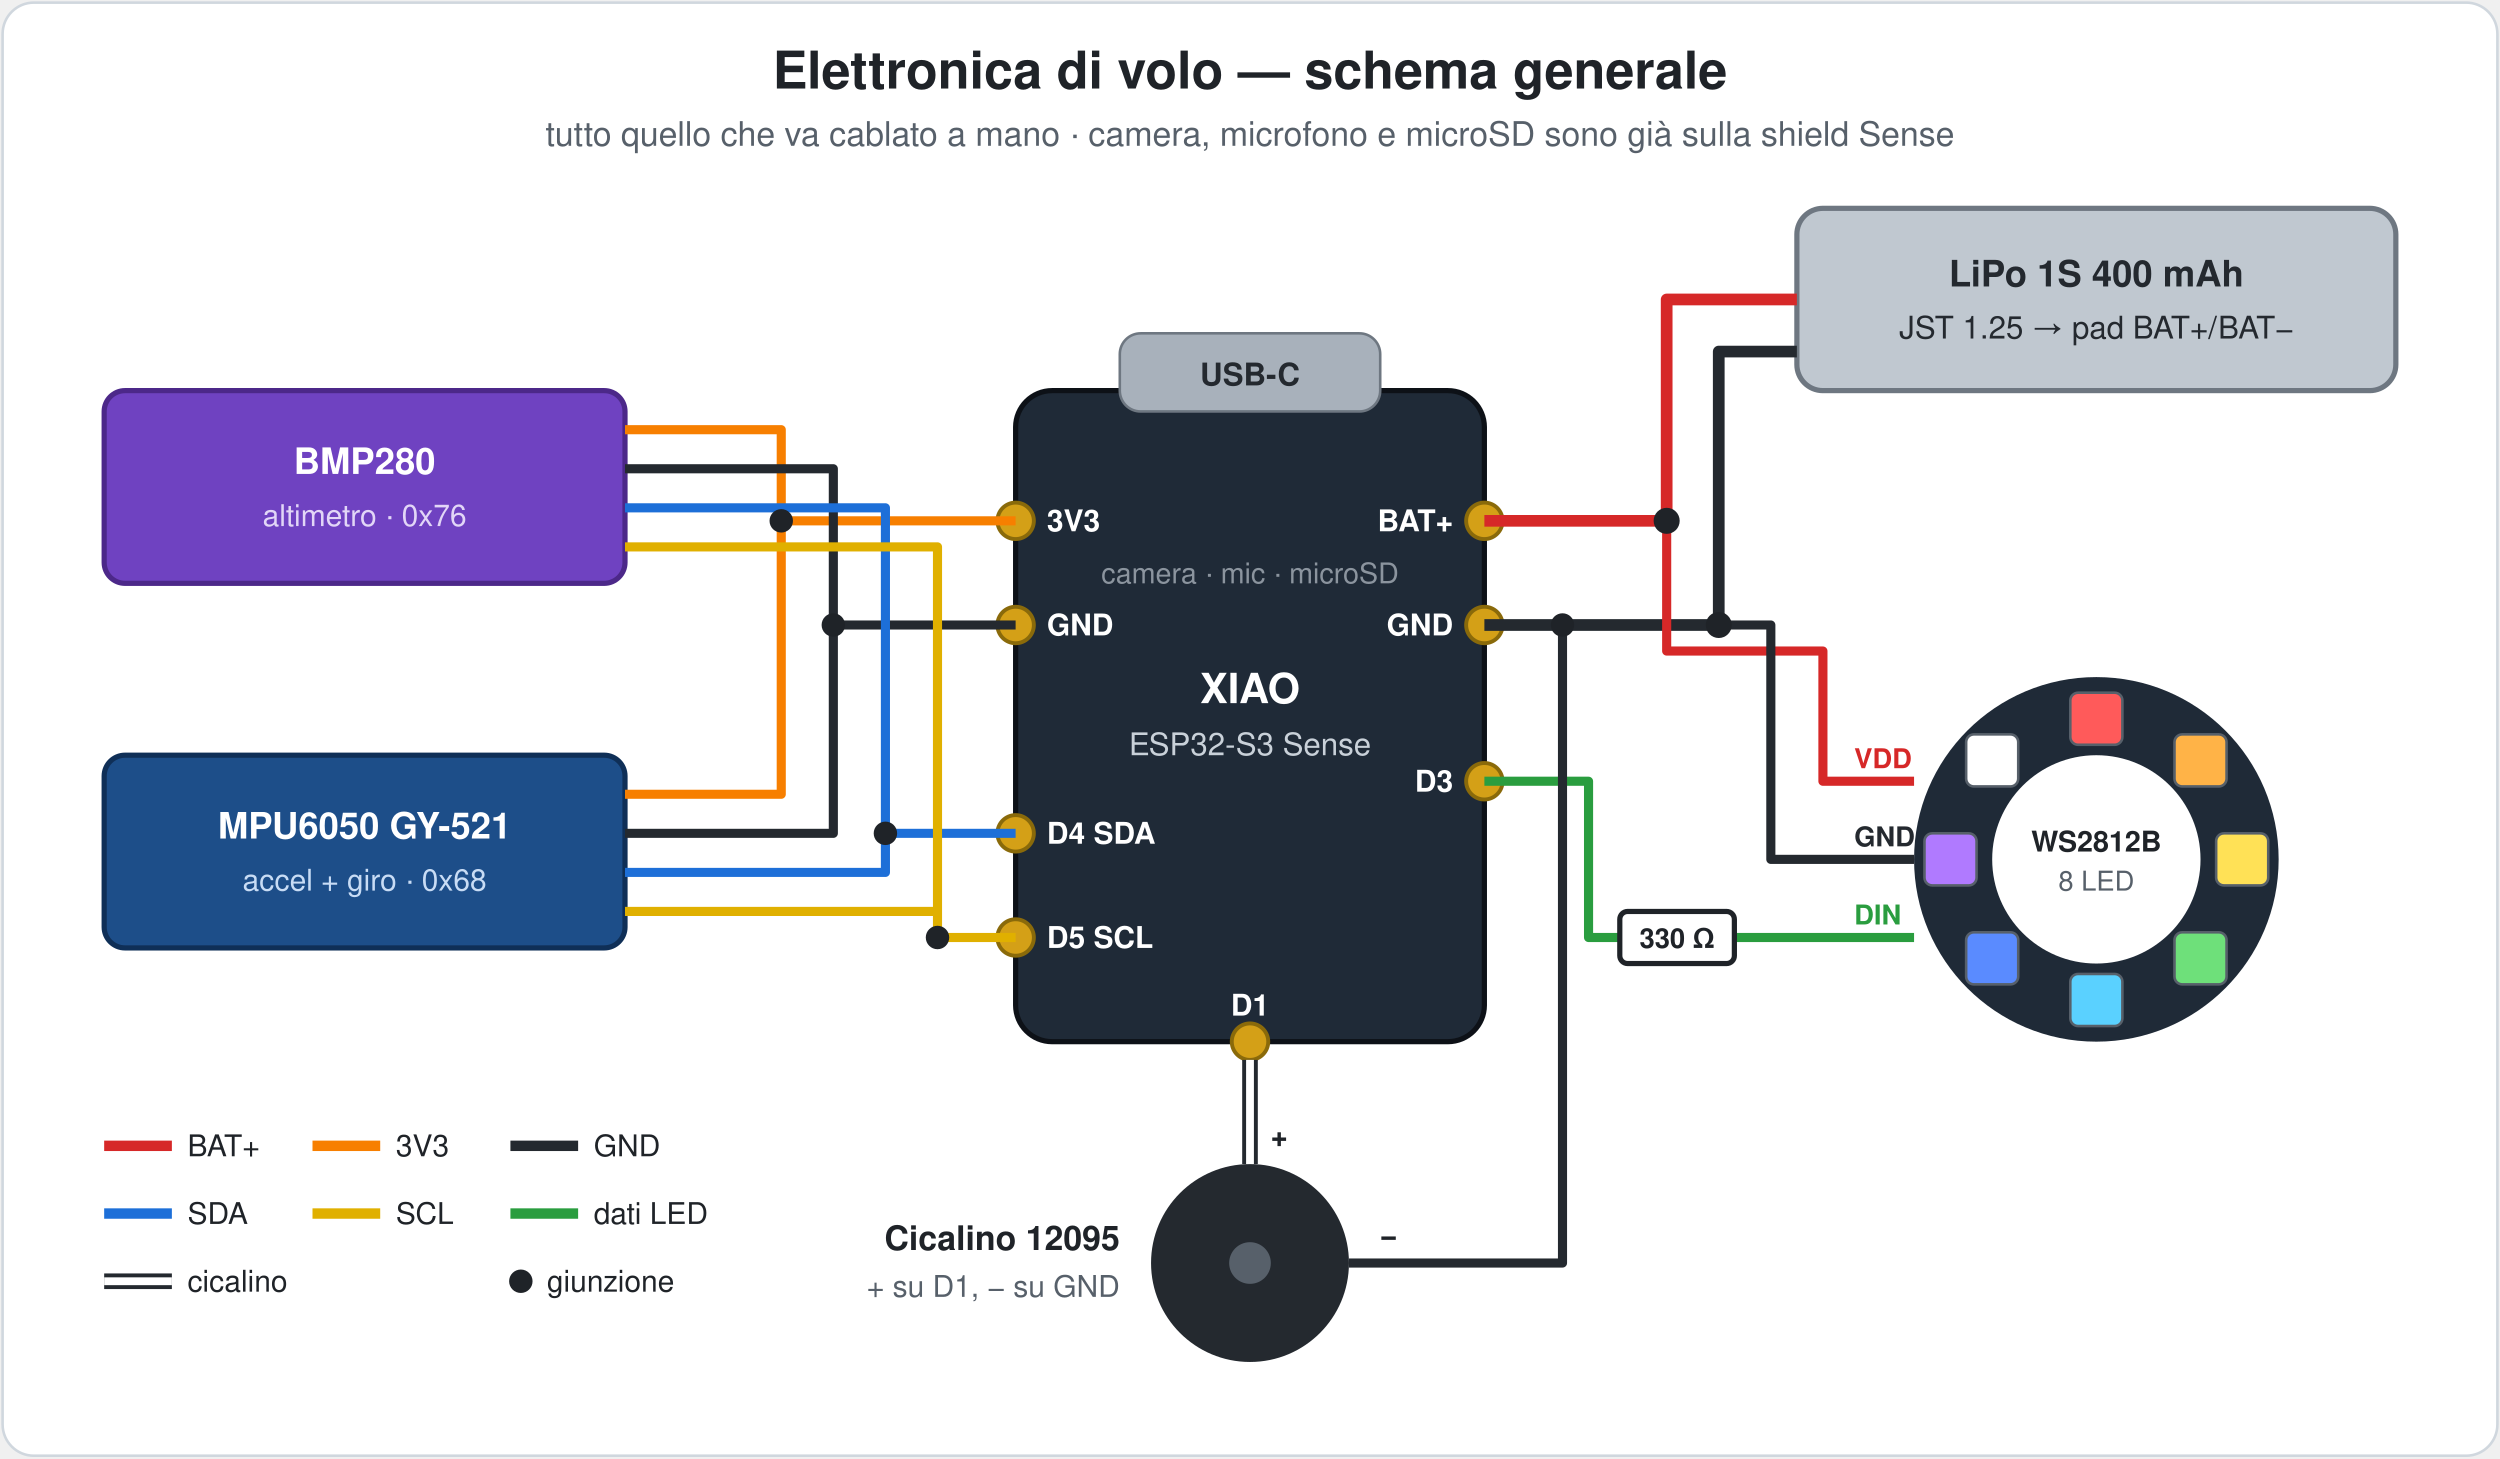
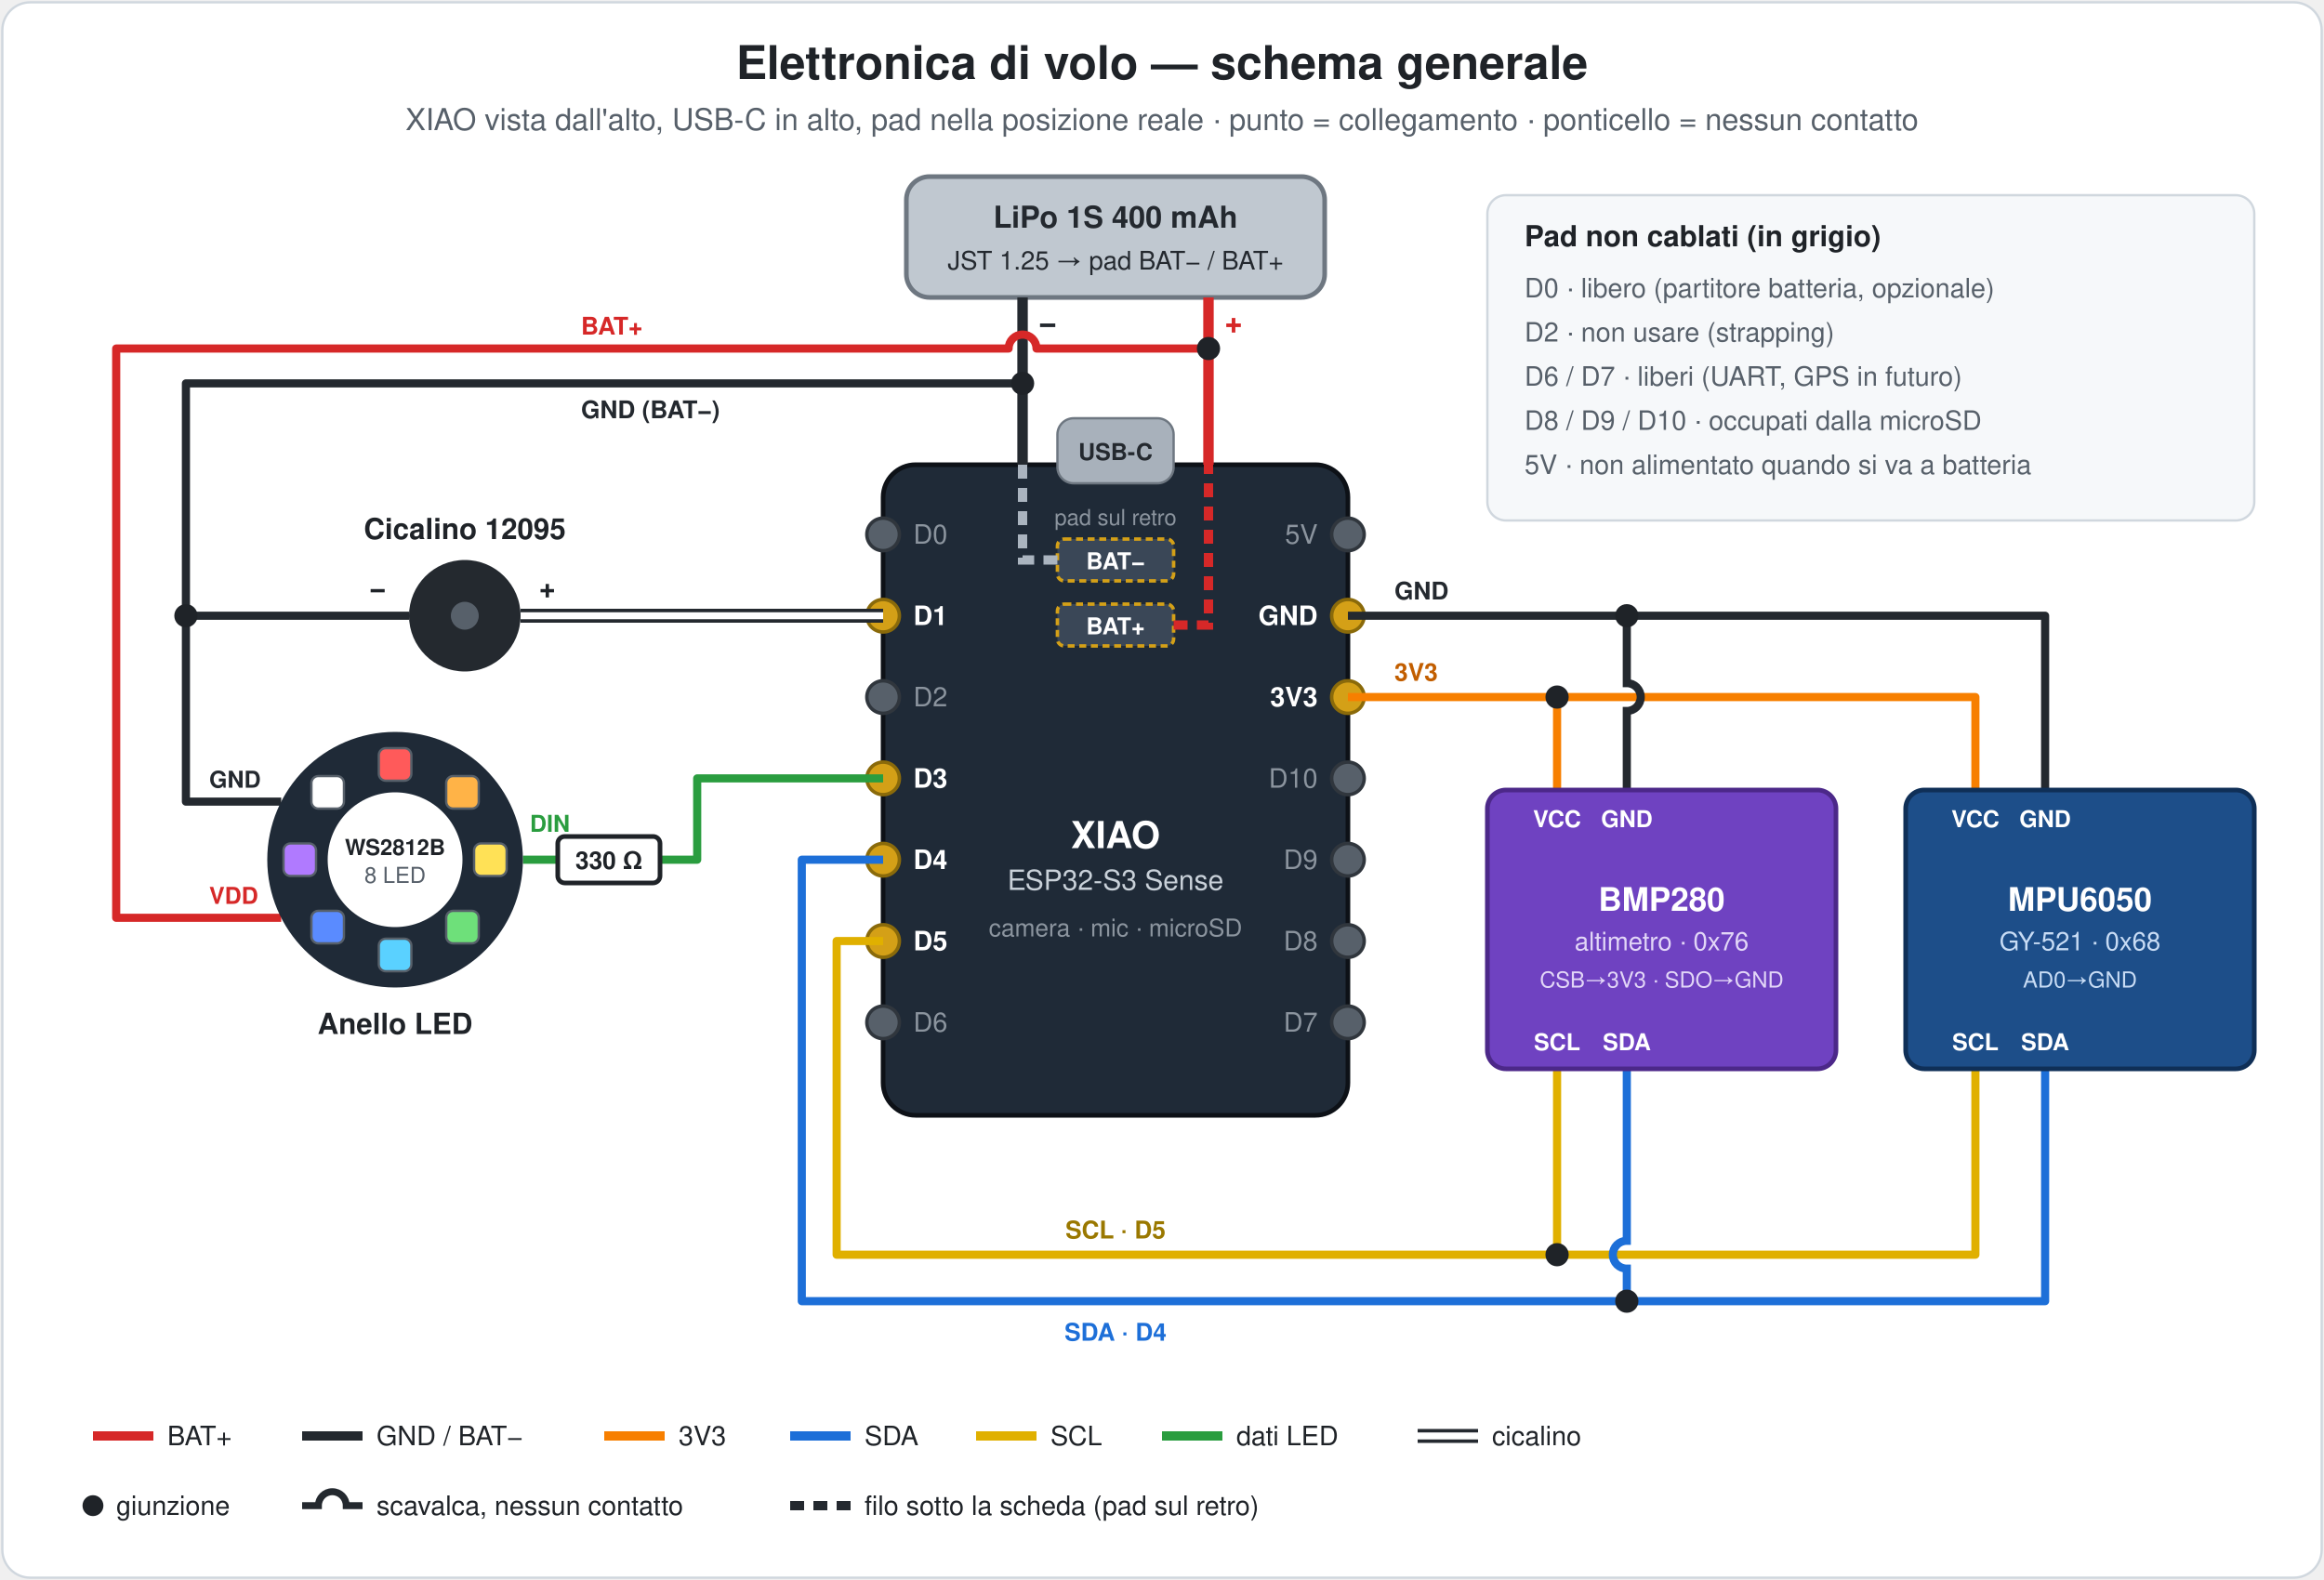
- <svg xmlns="http://www.w3.org/2000/svg" viewBox="0 0 960 560" width="960" height="560" font-family="Segoe UI, Helvetica, Arial, sans-serif">
-   <rect x="1" y="1" width="958" height="558" rx="12" fill="#ffffff" stroke="#d0d7de" />
-   <text x="480" y="34" text-anchor="middle" font-size="20" font-weight="700" fill="#1f2328">Elettronica di volo — schema generale</text>
-   <text x="480" y="56" text-anchor="middle" font-size="13" fill="#57606a">tutto quello che va cablato a mano · camera, microfono e microSD sono già sulla shield Sense</text>
-   <rect x="390" y="150" width="180" height="250" rx="14" fill="#1f2a37" stroke="#0d1117" stroke-width="2" />
-   <rect x="430" y="128" width="100" height="30" rx="8" fill="#a8b1bb" stroke="#6e7781" />
-   <text x="480" y="148" text-anchor="middle" font-size="12" font-weight="600" fill="#24292f">USB-C</text>
-   <text x="480" y="270" text-anchor="middle" font-size="16" font-weight="700" fill="#ffffff">XIAO</text>
-   <text x="480" y="290" text-anchor="middle" font-size="12" fill="#c9d1d9">ESP32-S3 Sense</text>
-   <text x="480" y="224" text-anchor="middle" font-size="11" fill="#8b949e">camera · mic · microSD</text>
+ <svg xmlns="http://www.w3.org/2000/svg" viewBox="0 0 1000 680" width="1000" height="680" font-family="Segoe UI, Helvetica, Arial, sans-serif">
+   <rect x="1" y="1" width="998" height="678" rx="12" fill="#ffffff" stroke="#d0d7de" />
+   <text x="500" y="34" text-anchor="middle" font-size="20" font-weight="700" fill="#1f2328">Elettronica di volo — schema generale</text>
+   <text x="500" y="56" text-anchor="middle" font-size="13" fill="#57606a">XIAO vista dall'alto, USB-C in alto, pad nella posizione reale · punto = collegamento · ponticello = nessun contatto</text>
+   <rect x="390" y="76" width="180" height="52" rx="10" fill="#c0c8d0" stroke="#6e7781" stroke-width="2" />
+   <text x="480" y="98" text-anchor="middle" font-size="13" font-weight="700" fill="#24292f">LiPo 1S 400 mAh</text>
+   <text x="480" y="116" text-anchor="middle" font-size="11" fill="#24292f">JST 1.25 → pad BAT− / BAT+</text>
+   <text x="447" y="143" font-size="13" font-weight="700" fill="#24292f">−</text>
+   <text x="527" y="143" font-size="13" font-weight="700" fill="#d62828">+</text>
+   <rect x="380" y="200" width="200" height="280" rx="14" fill="#1f2a37" stroke="#0d1117" stroke-width="2" />
+   <rect x="455" y="180" width="50" height="28" rx="7" fill="#a8b1bb" stroke="#6e7781" />
+   <text x="480" y="198" text-anchor="middle" font-size="10" font-weight="600" fill="#24292f">USB-C</text>
+   <text x="480" y="365" text-anchor="middle" font-size="16" font-weight="700" fill="#ffffff">XIAO</text>
+   <text x="480" y="383" text-anchor="middle" font-size="12" fill="#c9d1d9">ESP32-S3 Sense</text>
+   <text x="480" y="403" text-anchor="middle" font-size="10.5" fill="#8b949e">camera · mic · microSD</text>
+   <text x="480" y="226" text-anchor="middle" font-size="9.5" fill="#8b949e">pad sul retro</text>
+   <g fill="#3a4757" stroke="#d4a017" stroke-width="1.5" stroke-dasharray="3 2">
+     <rect x="455" y="232" width="50" height="18" rx="3" />
+     <rect x="455" y="260" width="50" height="18" rx="3" />
+   </g>
+   <g font-size="10" font-weight="700" fill="#ffffff" text-anchor="middle">
+     <text x="480" y="245">BAT−</text>
+     <text x="480" y="273">BAT+</text>
+   </g>
+   <g fill="#57606a" stroke="#30363d" stroke-width="1.5">
+     <circle cx="380" cy="230" r="7" />
+     <circle cx="380" cy="300" r="7" />
+     <circle cx="380" cy="440" r="7" />
+     <circle cx="580" cy="230" r="7" />
+     <circle cx="580" cy="335" r="7" />
+     <circle cx="580" cy="370" r="7" />
+     <circle cx="580" cy="405" r="7" />
+     <circle cx="580" cy="440" r="7" />
+   </g>
  <g fill="#d4a017" stroke="#8a6a0a" stroke-width="1.5">
-     <circle cx="390" cy="200" r="7" />
-     <circle cx="390" cy="240" r="7" />
-     <circle cx="390" cy="320" r="7" />
-     <circle cx="390" cy="360" r="7" />
-     <circle cx="570" cy="200" r="7" />
-     <circle cx="570" cy="240" r="7" />
-     <circle cx="570" cy="300" r="7" />
+     <circle cx="380" cy="265" r="7" />
+     <circle cx="380" cy="335" r="7" />
+     <circle cx="380" cy="370" r="7" />
+     <circle cx="380" cy="405" r="7" />
+     <circle cx="580" cy="265" r="7" />
+     <circle cx="580" cy="300" r="7" />
  </g>
-   <g font-size="11.5" fill="#ffffff" font-weight="600">
-     <text x="402" y="204">3V3</text>
-     <text x="402" y="244">GND</text>
-     <text x="402" y="324">D4 SDA</text>
-     <text x="402" y="364">D5 SCL</text>
-     <text x="558" y="204" text-anchor="end">BAT+</text>
-     <text x="558" y="244" text-anchor="end">GND</text>
-     <text x="558" y="304" text-anchor="end">D3</text>
+   <g font-size="11.5">
+     <text x="393" y="234" fill="#8b949e">D0</text>
+     <text x="393" y="269" fill="#ffffff" font-weight="700">D1</text>
+     <text x="393" y="304" fill="#8b949e">D2</text>
+     <text x="393" y="339" fill="#ffffff" font-weight="700">D3</text>
+     <text x="393" y="374" fill="#ffffff" font-weight="700">D4</text>
+     <text x="393" y="409" fill="#ffffff" font-weight="700">D5</text>
+     <text x="393" y="444" fill="#8b949e">D6</text>
  </g>
-   <circle cx="480" cy="400" r="7" fill="#d4a017" stroke="#8a6a0a" stroke-width="1.5" />
-   <text x="480" y="390" text-anchor="middle" font-size="11.5" fill="#ffffff" font-weight="600">D1</text>
-   <rect x="690" y="80" width="230" height="70" rx="10" fill="#c0c8d0" stroke="#6e7781" stroke-width="2" />
-   <text x="805" y="110" text-anchor="middle" font-size="14" font-weight="700" fill="#24292f">LiPo 1S 400 mAh</text>
-   <text x="805" y="130" text-anchor="middle" font-size="12" fill="#24292f">JST 1.25 → pad BAT+/BAT−</text>
-   <path d="M570 200 L 640 200 L 640 115 L 690 115" fill="none" stroke="#d62828" stroke-width="4.5" stroke-linejoin="round" />
-   <path d="M570 240 L 660 240 L 660 135 L 690 135" fill="none" stroke="#24292f" stroke-width="4.5" stroke-linejoin="round" />
-   <circle cx="805" cy="330" r="70" fill="#1f2a37" />
-   <circle cx="805" cy="330" r="40" fill="#ffffff" />
+   <g font-size="11.5" text-anchor="end">
+     <text x="567" y="234" fill="#8b949e">5V</text>
+     <text x="567" y="269" fill="#ffffff" font-weight="700">GND</text>
+     <text x="567" y="304" fill="#ffffff" font-weight="700">3V3</text>
+     <text x="567" y="339" fill="#8b949e">D10</text>
+     <text x="567" y="374" fill="#8b949e">D9</text>
+     <text x="567" y="409" fill="#8b949e">D8</text>
+     <text x="567" y="444" fill="#8b949e">D7</text>
+   </g>
+   <path d="M455 241 L 440 241 L 440 200" fill="none" stroke="#aab4bf" stroke-width="4" stroke-dasharray="6 4" />
+   <path d="M505 269 L 520 269 L 520 200" fill="none" stroke="#d62828" stroke-width="4" stroke-dasharray="6 4" />
+   <path d="M440 200 L 440 128" fill="none" stroke="#24292f" stroke-width="4.5" />
+   <path d="M520 200 L 520 128" fill="none" stroke="#d62828" stroke-width="4.5" />
+   <path d="M440 165 L 80 165 L 80 345 L 121 345" fill="none" stroke="#24292f" stroke-width="3.5" stroke-linejoin="round" />
+   <path d="M121 395 L 50 395 L 50 150 L 434 150 A 6 6 0 0 1 446 150 L 520 150" fill="none" stroke="#d62828" stroke-width="3.5" stroke-linejoin="round" />
+   <text x="250" y="144" font-size="10.5" font-weight="600" fill="#d62828">BAT+</text>
+   <text x="250" y="180" font-size="10.5" font-weight="600" fill="#24292f">GND (BAT−)</text>
+   <path d="M80 265 L 176 265" stroke="#24292f" stroke-width="3.5" />
+   <path d="M224 265 L 380 265" stroke="#24292f" stroke-width="6" />
+   <path d="M224 265 L 380 265" stroke="#ffffff" stroke-width="3" />
+   <circle cx="200" cy="265" r="24" fill="#24292f" />
+   <circle cx="200" cy="265" r="6" fill="#57606a" />
+   <text x="200" y="232" text-anchor="middle" font-size="12.5" font-weight="700" fill="#1f2328">Cicalino 12095</text>
+   <text x="166" y="257" text-anchor="end" font-size="12" font-weight="700" fill="#1f2328">−</text>
+   <text x="232" y="257" font-size="12" font-weight="700" fill="#1f2328">+</text>
+   <path d="M380 335 L 300 335 L 300 370 L 225 370" fill="none" stroke="#2a9d3f" stroke-width="3.5" stroke-linejoin="round" />
+   <rect x="240" y="360" width="44" height="20" rx="3" fill="#ffffff" stroke="#1f2328" stroke-width="2" />
+   <text x="262" y="374" text-anchor="middle" font-size="10.5" font-weight="700" fill="#1f2328">330 Ω</text>
+   <circle cx="170" cy="370" r="55" fill="#1f2a37" />
+   <circle cx="170" cy="370" r="29" fill="#ffffff" />
  <g stroke="#57606a" stroke-width="1">
-     <rect x="795" y="266" width="20" height="20" rx="3" fill="#ff5a5a" />
-     <rect x="835" y="282" width="20" height="20" rx="3" fill="#ffb347" />
-     <rect x="851" y="320" width="20" height="20" rx="3" fill="#ffe156" />
-     <rect x="835" y="358" width="20" height="20" rx="3" fill="#6ee07a" />
-     <rect x="795" y="374" width="20" height="20" rx="3" fill="#5ad1ff" />
-     <rect x="755" y="358" width="20" height="20" rx="3" fill="#5a8bff" />
-     <rect x="739" y="320" width="20" height="20" rx="3" fill="#b07aff" />
-     <rect x="755" y="282" width="20" height="20" rx="3" fill="#ffffff" />
+     <rect x="163" y="322" width="14" height="14" rx="3" fill="#ff5a5a" />
+     <rect x="192" y="334" width="14" height="14" rx="3" fill="#ffb347" />
+     <rect x="204" y="363" width="14" height="14" rx="3" fill="#ffe156" />
+     <rect x="192" y="392" width="14" height="14" rx="3" fill="#6ee07a" />
+     <rect x="163" y="404" width="14" height="14" rx="3" fill="#5ad1ff" />
+     <rect x="134" y="392" width="14" height="14" rx="3" fill="#5a8bff" />
+     <rect x="122" y="363" width="14" height="14" rx="3" fill="#b07aff" />
+     <rect x="134" y="334" width="14" height="14" rx="3" fill="#ffffff" />
  </g>
-   <text x="805" y="327" text-anchor="middle" font-size="11" font-weight="700" fill="#1f2328">WS2812B</text>
-   <text x="805" y="342" text-anchor="middle" font-size="10.5" fill="#57606a">8 LED</text>
-   <path d="M640 200 L 640 250 L 700 250 L 700 300 L 735 300" fill="none" stroke="#d62828" stroke-width="3.5" stroke-linejoin="round" />
-   <circle cx="640" cy="200" r="5" fill="#1f2328" />
-   <path d="M660 240 L 680 240 L 680 330 L 735 330" fill="none" stroke="#24292f" stroke-width="3.5" stroke-linejoin="round" />
-   <circle cx="660" cy="240" r="5" fill="#1f2328" />
-   <path d="M570 300 L 610 300 L 610 360 L 735 360" fill="none" stroke="#2a9d3f" stroke-width="3.5" stroke-linejoin="round" />
-   <rect x="622" y="350" width="44" height="20" rx="3" fill="#ffffff" stroke="#1f2328" stroke-width="2" />
-   <text x="644" y="364" text-anchor="middle" font-size="10.5" font-weight="700" fill="#1f2328">330 Ω</text>
-   <text x="712" y="295" font-size="10.5" fill="#d62828" font-weight="600">VDD</text>
-   <text x="712" y="325" font-size="10.5" fill="#24292f" font-weight="600">GND</text>
-   <text x="712" y="355" font-size="10.5" fill="#2a9d3f" font-weight="600">DIN</text>
-   <rect x="40" y="150" width="200" height="74" rx="8" fill="#6f42c1" stroke="#4c2889" stroke-width="2" />
-   <text x="140" y="182" text-anchor="middle" font-size="14" font-weight="700" fill="#ffffff">BMP280</text>
-   <text x="140" y="202" text-anchor="middle" font-size="11.5" fill="#e2d6f7">altimetro · 0x76</text>
-   <rect x="40" y="290" width="200" height="74" rx="8" fill="#1d4e89" stroke="#0f2f57" stroke-width="2" />
-   <text x="140" y="322" text-anchor="middle" font-size="14" font-weight="700" fill="#ffffff">MPU6050 GY-521</text>
-   <text x="140" y="342" text-anchor="middle" font-size="11.5" fill="#c8dcf5">accel + giro · 0x68</text>
-   <path d="M390 200 L 300 200 L 300 165 L 240 165 M300 200 L 300 305 L 240 305" fill="none" stroke="#f77f00" stroke-width="3.5" stroke-linejoin="round" />
-   <path d="M390 240 L 320 240 L 320 180 L 240 180 M320 240 L 320 320 L 240 320" fill="none" stroke="#24292f" stroke-width="3.5" stroke-linejoin="round" />
-   <path d="M390 320 L 340 320 L 340 195 L 240 195 M340 320 L 340 335 L 240 335" fill="none" stroke="#1d6fd8" stroke-width="3.5" stroke-linejoin="round" />
-   <path d="M390 360 L 360 360 L 360 210 L 240 210 M360 360 L 360 350 L 240 350" fill="none" stroke="#e0b000" stroke-width="3.5" stroke-linejoin="round" />
+   <text x="170" y="368" text-anchor="middle" font-size="9.5" font-weight="700" fill="#1f2328">WS2812B</text>
+   <text x="170" y="380" text-anchor="middle" font-size="9.5" fill="#57606a">8 LED</text>
+   <g font-size="10" font-weight="600">
+     <text x="90" y="339" fill="#24292f">GND</text>
+     <text x="90" y="389" fill="#d62828">VDD</text>
+     <text x="228" y="358" fill="#2a9d3f">DIN</text>
+   </g>
+   <text x="170" y="445" text-anchor="middle" font-size="12.5" font-weight="700" fill="#1f2328">Anello LED</text>
+   <path d="M580 265 L 880 265 L 880 340" fill="none" stroke="#24292f" stroke-width="3.5" stroke-linejoin="round" />
+   <path d="M580 300 L 850 300 L 850 340" fill="none" stroke="#f77f00" stroke-width="3.5" stroke-linejoin="round" />
+   <path d="M670 300 L 670 340" stroke="#f77f00" stroke-width="3.5" />
+   <path d="M700 265 L 700 294 A 6 6 0 0 1 700 306 L 700 340" fill="none" stroke="#24292f" stroke-width="3.5" />
+   <text x="600" y="258" font-size="10.5" font-weight="600" fill="#24292f">GND</text>
+   <text x="600" y="293" font-size="10.5" font-weight="600" fill="#c25e00">3V3</text>
+   <path d="M380 370 L 345 370 L 345 560 L 880 560 L 880 460" fill="none" stroke="#1d6fd8" stroke-width="3.5" stroke-linejoin="round" />
+   <path d="M380 405 L 360 405 L 360 540 L 850 540 L 850 460" fill="none" stroke="#e0b000" stroke-width="3.5" stroke-linejoin="round" />
+   <path d="M670 540 L 670 460" stroke="#e0b000" stroke-width="3.5" />
+   <path d="M700 560 L 700 546 A 6 6 0 0 1 700 534 L 700 460" fill="none" stroke="#1d6fd8" stroke-width="3.5" />
+   <text x="480" y="533" text-anchor="middle" font-size="10.5" font-weight="600" fill="#9a7800">SCL · D5</text>
+   <text x="480" y="577" text-anchor="middle" font-size="10.5" font-weight="600" fill="#1d6fd8">SDA · D4</text>
+   <rect x="640" y="340" width="150" height="120" rx="8" fill="#6f42c1" stroke="#4c2889" stroke-width="2" />
+   <rect x="820" y="340" width="150" height="120" rx="8" fill="#1d4e89" stroke="#0f2f57" stroke-width="2" />
+   <g font-size="10" font-weight="600" text-anchor="middle" fill="#ffffff">
+     <text x="670" y="356">VCC</text>
+     <text x="700" y="356">GND</text>
+     <text x="670" y="452">SCL</text>
+     <text x="700" y="452">SDA</text>
+     <text x="850" y="356">VCC</text>
+     <text x="880" y="356">GND</text>
+     <text x="850" y="452">SCL</text>
+     <text x="880" y="452">SDA</text>
+   </g>
+   <text x="715" y="392" text-anchor="middle" font-size="14" font-weight="700" fill="#ffffff">BMP280</text>
+   <text x="715" y="409" text-anchor="middle" font-size="11" fill="#e2d6f7">altimetro · 0x76</text>
+   <text x="715" y="425" text-anchor="middle" font-size="9.5" fill="#e2d6f7">CSB→3V3 · SDO→GND</text>
+   <text x="895" y="392" text-anchor="middle" font-size="14" font-weight="700" fill="#ffffff">MPU6050</text>
+   <text x="895" y="409" text-anchor="middle" font-size="11" fill="#c8dcf5">GY-521 · 0x68</text>
+   <text x="895" y="425" text-anchor="middle" font-size="9.5" fill="#c8dcf5">AD0→GND</text>
  <g fill="#1f2328">
-     <circle cx="300" cy="200" r="4.5" />
-     <circle cx="320" cy="240" r="4.5" />
-     <circle cx="340" cy="320" r="4.5" />
-     <circle cx="360" cy="360" r="4.5" />
+     <circle cx="440" cy="165" r="5" />
+     <circle cx="520" cy="150" r="5" />
+     <circle cx="80" cy="265" r="5" />
+     <circle cx="670" cy="300" r="5" />
+     <circle cx="700" cy="265" r="5" />
+     <circle cx="670" cy="540" r="5" />
+     <circle cx="700" cy="560" r="5" />
  </g>
-   <circle cx="480" cy="485" r="38" fill="#24292f" />
-   <circle cx="480" cy="485" r="8" fill="#57606a" />
-   <text x="430" y="480" text-anchor="end" font-size="13" font-weight="700" fill="#1f2328">Cicalino 12095</text>
-   <text x="430" y="498" text-anchor="end" font-size="11.5" fill="#57606a">+ su D1, − su GND</text>
-   <path d="M480 407 L 480 447" stroke="#24292f" stroke-width="6" />
-   <path d="M480 407 L 480 447" stroke="#ffffff" stroke-width="3" />
-   <path d="M600 240 L 600 485 L 518 485" fill="none" stroke="#24292f" stroke-width="3.5" stroke-linejoin="round" />
-   <circle cx="600" cy="240" r="4.5" fill="#1f2328" />
-   <text x="530" y="478" font-size="11" font-weight="700" fill="#1f2328">−</text>
-   <text x="488" y="440" font-size="11" font-weight="700" fill="#1f2328">+</text>
+   <rect x="640" y="84" width="330" height="140" rx="8" fill="#f6f8fa" stroke="#d0d7de" />
+   <text x="656" y="106" font-size="12.5" font-weight="700" fill="#1f2328">Pad non cablati (in grigio)</text>
+   <g font-size="11.5" fill="#57606a">
+     <text x="656" y="128">D0 · libero (partitore batteria, opzionale)</text>
+     <text x="656" y="147">D2 · non usare (strapping)</text>
+     <text x="656" y="166">D6 / D7 · liberi (UART, GPS in futuro)</text>
+     <text x="656" y="185">D8 / D9 / D10 · occupati dalla microSD</text>
+     <text x="656" y="204">5V · non alimentato quando si va a batteria</text>
+   </g>
  <g font-size="11.5" fill="#1f2328">
-     <line x1="40" y1="440" x2="66" y2="440" stroke="#d62828" stroke-width="4" />
-     <text x="72" y="444">BAT+</text>
-     <line x1="120" y1="440" x2="146" y2="440" stroke="#f77f00" stroke-width="4" />
-     <text x="152" y="444">3V3</text>
-     <line x1="196" y1="440" x2="222" y2="440" stroke="#24292f" stroke-width="4" />
-     <text x="228" y="444">GND</text>
-     <line x1="40" y1="466" x2="66" y2="466" stroke="#1d6fd8" stroke-width="4" />
-     <text x="72" y="470">SDA</text>
-     <line x1="120" y1="466" x2="146" y2="466" stroke="#e0b000" stroke-width="4" />
-     <text x="152" y="470">SCL</text>
-     <line x1="196" y1="466" x2="222" y2="466" stroke="#2a9d3f" stroke-width="4" />
-     <text x="228" y="470">dati LED</text>
-     <line x1="40" y1="492" x2="66" y2="492" stroke="#24292f" stroke-width="6" />
-     <line x1="40" y1="492" x2="66" y2="492" stroke="#ffffff" stroke-width="3" />
-     <text x="72" y="496">cicalino</text>
-     <circle cx="200" cy="492" r="4.5" fill="#1f2328" />
-     <text x="210" y="496">giunzione</text>
+     <line x1="40" y1="618" x2="66" y2="618" stroke="#d62828" stroke-width="4" />
+     <text x="72" y="622">BAT+</text>
+     <line x1="130" y1="618" x2="156" y2="618" stroke="#24292f" stroke-width="4" />
+     <text x="162" y="622">GND / BAT−</text>
+     <line x1="260" y1="618" x2="286" y2="618" stroke="#f77f00" stroke-width="4" />
+     <text x="292" y="622">3V3</text>
+     <line x1="340" y1="618" x2="366" y2="618" stroke="#1d6fd8" stroke-width="4" />
+     <text x="372" y="622">SDA</text>
+     <line x1="420" y1="618" x2="446" y2="618" stroke="#e0b000" stroke-width="4" />
+     <text x="452" y="622">SCL</text>
+     <line x1="500" y1="618" x2="526" y2="618" stroke="#2a9d3f" stroke-width="4" />
+     <text x="532" y="622">dati LED</text>
+     <line x1="610" y1="618" x2="636" y2="618" stroke="#24292f" stroke-width="6" />
+     <line x1="610" y1="618" x2="636" y2="618" stroke="#ffffff" stroke-width="3" />
+     <text x="642" y="622">cicalino</text>
+     <circle cx="40" cy="648" r="4.5" fill="#1f2328" />
+     <text x="50" y="652">giunzione</text>
+     <path d="M130 648 L 137 648 A 6 6 0 0 1 149 648 L 156 648" fill="none" stroke="#24292f" stroke-width="3" />
+     <text x="162" y="652">scavalca, nessun contatto</text>
+     <line x1="340" y1="648" x2="366" y2="648" stroke="#24292f" stroke-width="4" stroke-dasharray="6 4" />
+     <text x="372" y="652">filo sotto la scheda (pad sul retro)</text>
  </g>
</svg>
